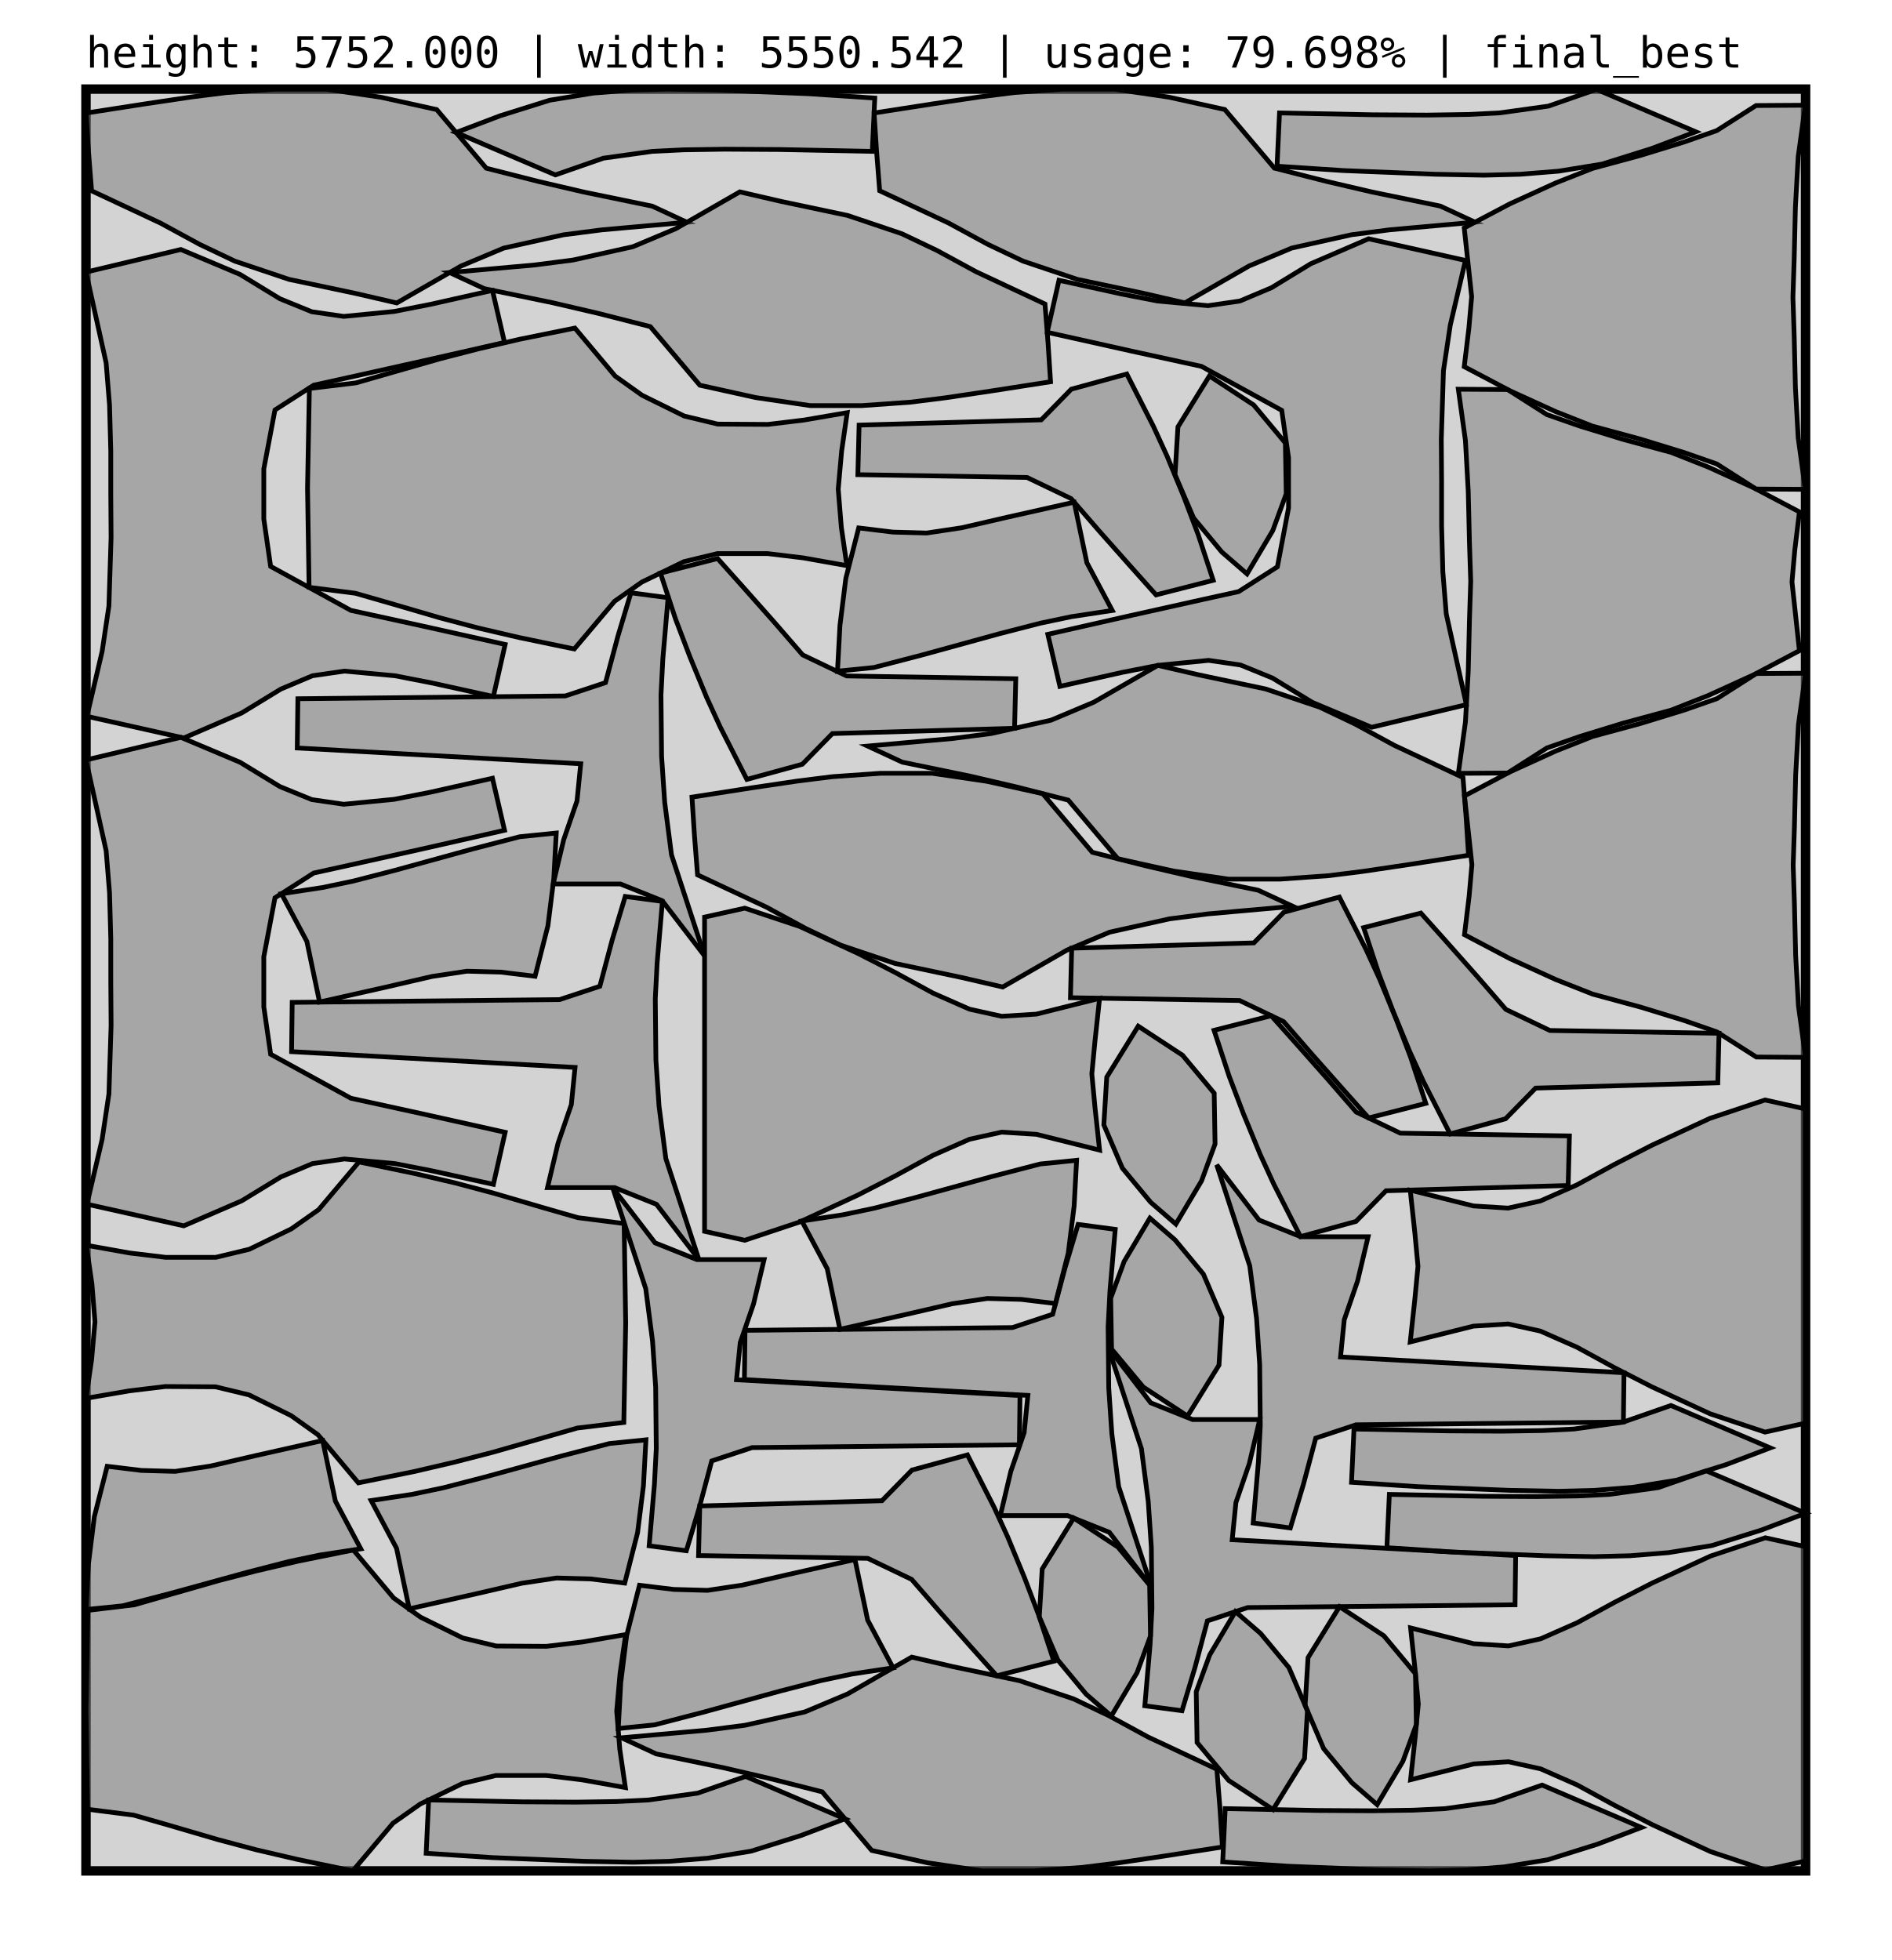
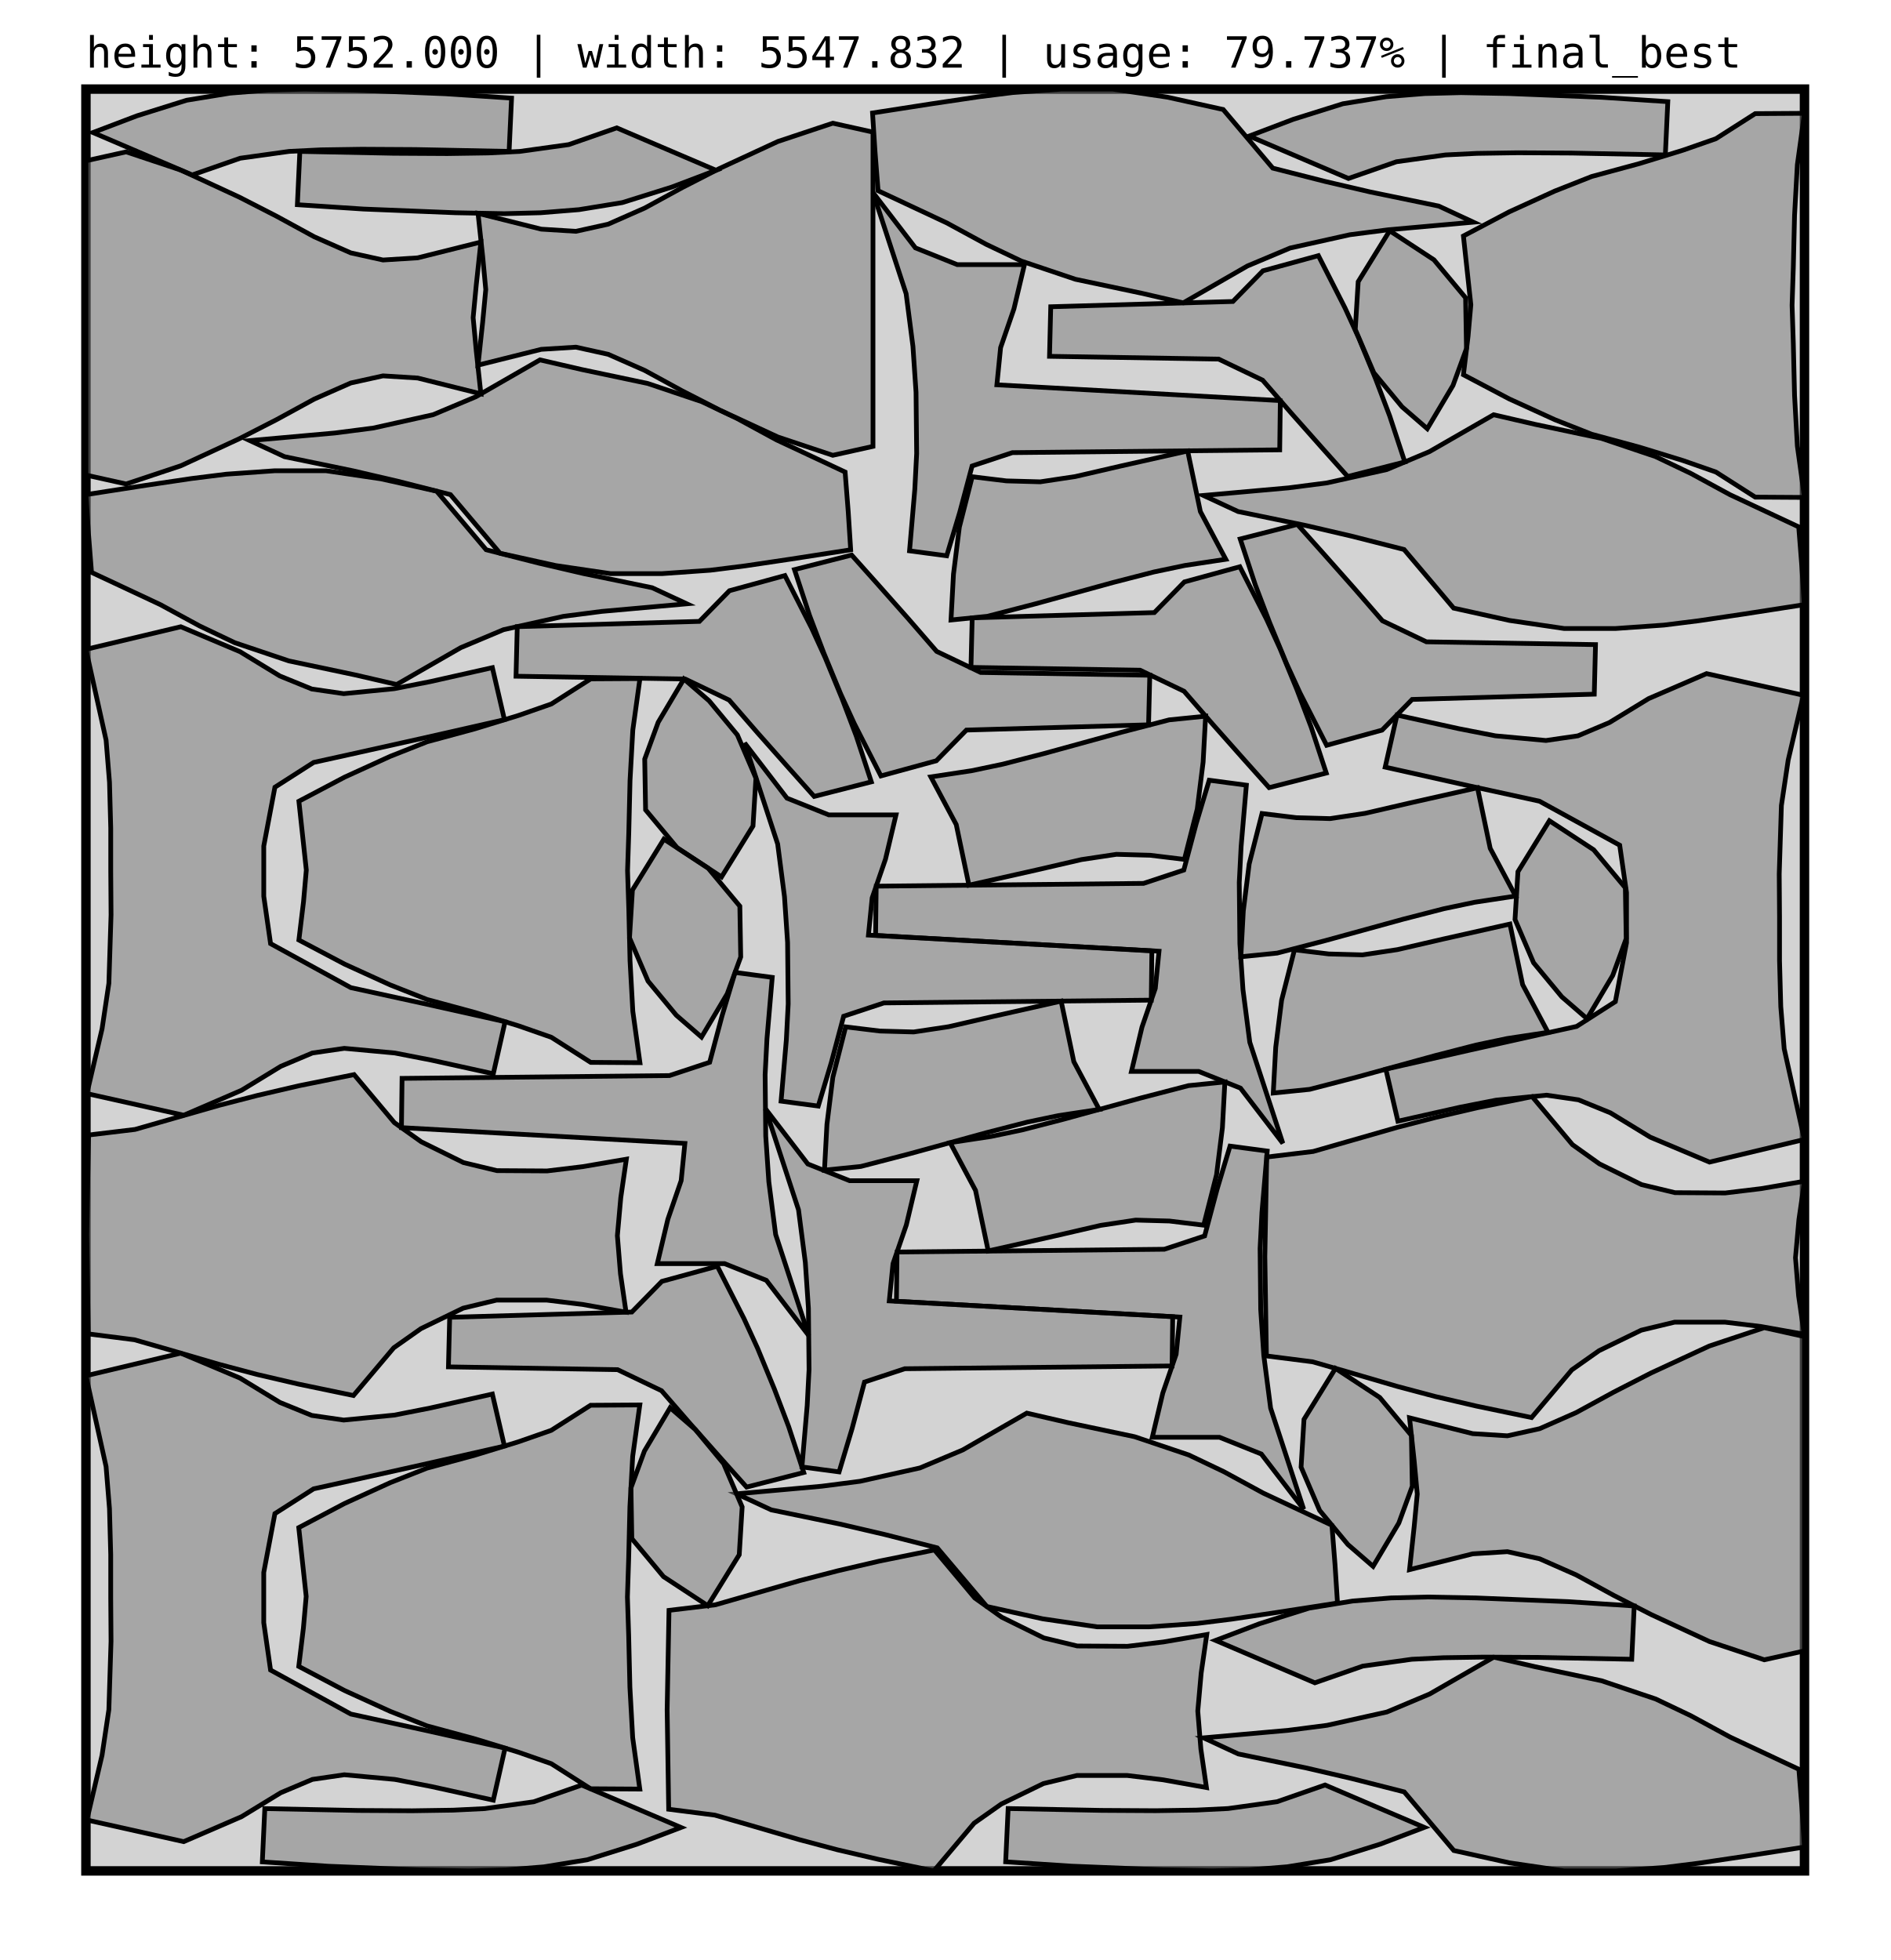
- <svg xmlns="http://www.w3.org/2000/svg" xmlns:xlink="http://www.w3.org/1999/xlink" viewBox="-277.527 -287.6 6105.596 6327.2">
+ <svg xmlns="http://www.w3.org/2000/svg" xmlns:xlink="http://www.w3.org/1999/xlink" viewBox="-277.392 -287.6 6102.615 6327.2">
  <g id="bin_0">
-     <path d="M0,0 L5550.542,0 L5550.542,5752 L0,5752 z" fill="#D3D3D3" stroke="black" stroke-width="30.528" />
+     <path d="M0,0 L5547.832,0 L5547.832,5752 L0,5752 z" fill="#D3D3D3" stroke="black" stroke-width="30.513" />
  </g>
  <g id="items">
    <defs>
      <g id="item_0">
-         <path d="M0,0 L-5,-321 L1,-642 L151,-660 L259,-691 L423,-738 L547,-770 L680,-801 L858,-837 L988,-682 L1075,-620 L1211,-553 L1319,-527 L1481,-526 L1597,-540 L1737,-564 L1719,-440 L1708,-317 L1718,-194 L1736,-70 L1596,-95 L1480,-109 L1318,-109 L1210,-83 L1074,-17 L986,45 L856,199 L678,162 L545,131 L421,98 L257,50 L149,19 z" fill="#7A7A7A" fill-opacity="0.5" fill-rule="nonzero" stroke="black" stroke-width="15.264" />
+         <path d="M0,0 L-5,-321 L1,-642 L151,-660 L259,-691 L423,-738 L547,-770 L680,-801 L858,-837 L988,-682 L1075,-620 L1211,-553 L1319,-527 L1481,-526 L1597,-540 L1737,-564 L1719,-440 L1708,-317 L1718,-194 L1736,-70 L1596,-95 L1480,-109 L1318,-109 L1210,-83 L1074,-17 L986,45 L856,199 L678,162 L545,131 L421,98 L257,50 L149,19 z" fill="#7A7A7A" fill-opacity="0.5" fill-rule="nonzero" stroke="black" stroke-width="15.257" />
      </g>
      <g id="item_1">
-         <path d="M0,0 L8,-148 L26.962,-299.698 L68.443,-462.432 L179,-449 L288,-446 L401,-463 L548,-497 L764.016,-545.562 L805,-350 L887,-196 L755,-176 L655,-155 L523,-121 L272,-52 L117.453,-11.877 z" fill="#7A7A7A" fill-opacity="0.5" fill-rule="nonzero" stroke="black" stroke-width="15.264" />
+         <path d="M0,0 L8,-148 L26.962,-299.698 L68.443,-462.432 L179,-449 L288,-446 L401,-463 L548,-497 L764.016,-545.562 L805,-350 L887,-196 L755,-176 L655,-155 L523,-121 L272,-52 L117.453,-11.877 z" fill="#7A7A7A" fill-opacity="0.5" fill-rule="nonzero" stroke="black" stroke-width="15.257" />
      </g>
      <g id="item_2">
-         <path d="M-159,-185 L-328,-228 L-474,-262 L-694.846,-307.571 L-806.645,-359.478 L-532,-384 L-408,-400 L-215,-443 L-77,-501 L130,-620 L264,-589 L477.872,-543.849 L652.512,-485.042 L766,-431 L893,-362 L1115,-258 L1125,-131 L1133,-7 L940,23 L792,45 L680,59 L524,70 L357.526,70 L181,44 L0.953,4.182 z" fill="#7A7A7A" fill-opacity="0.5" fill-rule="nonzero" stroke="black" stroke-width="15.264" />
+         <path d="M-159,-185 L-328,-228 L-474,-262 L-694.846,-307.571 L-806.645,-359.478 L-532,-384 L-408,-400 L-215,-443 L-77,-501 L130,-620 L264,-589 L477.872,-543.849 L652.512,-485.042 L766,-431 L893,-362 L1115,-258 L1125,-131 L1133,-7 L940,23 L792,45 L680,59 L524,70 L357.526,70 L181,44 L0.953,4.182 z" fill="#7A7A7A" fill-opacity="0.5" fill-rule="nonzero" stroke="black" stroke-width="15.257" />
      </g>
      <g id="item_3">
-         <path d="M0,0 L8,-172 L309,-166 L484,-165 L616,-167 L718,-172 L876,-194 L1031,-248 L1351.455,-111.097 L1209,-57 L1048.971,-6.821 L909,16 L785,26 L668,29 L511,26 L213,14 z" fill="#7A7A7A" fill-opacity="0.5" fill-rule="nonzero" stroke="black" stroke-width="15.264" />
+         <path d="M0,0 L8,-172 L309,-166 L484,-165 L616,-167 L718,-172 L876,-194 L1031,-248 L1351.455,-111.097 L1209,-57 L1048.971,-6.821 L909,16 L785,26 L668,29 L511,26 L213,14 z" fill="#7A7A7A" fill-opacity="0.5" fill-rule="nonzero" stroke="black" stroke-width="15.257" />
      </g>
      <g id="item_4">
-         <path d="M0,0 L33.96,-142.915 L77,-268 L89,-388 L-826,-439 L-824,-598 L39,-607 L169,-650 L209,-800 L251,-940 L371,-924 L354,-726 L348,-610 L350,-412 L360,-264 L382,-94 L488.691,232.113 L352,54 L217,0 z" fill="#7A7A7A" fill-opacity="0.5" fill-rule="nonzero" stroke="black" stroke-width="15.264" />
+         <path d="M0,0 L33.96,-142.915 L77,-268 L89,-388 L-826,-439 L-824,-598 L39,-607 L169,-650 L209,-800 L251,-940 L371,-924 L354,-726 L348,-610 L350,-412 L360,-264 L382,-94 L488.691,232.113 L352,54 L217,0 z" fill="#7A7A7A" fill-opacity="0.5" fill-rule="nonzero" stroke="black" stroke-width="15.257" />
      </g>
      <g id="item_5">
-         <path d="M0,-7.222 L129.8,-36.067 L306.885,22.962 L495,110 L616,172 L737,238 L855,290 L959,313 L1071,306 L1275,255 L1260,394 L1250,499 L1260,606 L1275,745 L1071,694 L959,687 L855,710 L737,762 L616,828 L495,890 L306.885,977.038 L129.8,1036.067 L0,1007.222 z" fill="#7A7A7A" fill-opacity="0.5" fill-rule="nonzero" stroke="black" stroke-width="15.264" />
+         <path d="M0,-7.222 L129.8,-36.067 L306.885,22.962 L495,110 L616,172 L737,238 L855,290 L959,313 L1071,306 L1275,255 L1260,394 L1250,499 L1260,606 L1275,745 L1071,694 L959,687 L855,710 L737,762 L616,828 L495,890 L306.885,977.038 L129.8,1036.067 L0,1007.222 z" fill="#7A7A7A" fill-opacity="0.5" fill-rule="nonzero" stroke="black" stroke-width="15.257" />
      </g>
      <g id="item_6">
-         <path d="M0,0 L-4,-123 L-8,-291 L-17,-454 L-40,-620 L119,-619 L246,-538 L352,-501 L492,-458 L647,-416 L766,-369 L913,-302 L1061,-224 L1046,-100 L1037,2 L1061,224 L913,302 L766,369 L647,416 L492,458 L352,501 L246,538 L119,619 L-40,620 L-17,454 L-8,291 L-4,123 z" fill="#7A7A7A" fill-opacity="0.5" fill-rule="nonzero" stroke="black" stroke-width="15.264" />
+         <path d="M0,0 L-4,-123 L-8,-291 L-17,-454 L-40,-620 L119,-619 L246,-538 L352,-501 L492,-458 L647,-416 L766,-369 L913,-302 L1061,-224 L1046,-100 L1037,2 L1061,224 L913,302 L766,369 L647,416 L492,458 L352,501 L246,538 L119,619 L-40,620 L-17,454 L-8,291 L-4,123 z" fill="#7A7A7A" fill-opacity="0.5" fill-rule="nonzero" stroke="black" stroke-width="15.257" />
      </g>
      <g id="item_7">
-         <path d="M-76,-85 L-178,-200 L-270,-306 L-412,-374 L-958,-383 L-954,-543 L-366,-560 L-269,-659 L-90,-708 L-4,-539 L40,-443 L94,-312 L140.238,-190.317 L189,-42 L4.524,5.06 z" fill="#7A7A7A" fill-opacity="0.5" fill-rule="nonzero" stroke="black" stroke-width="15.264" />
+         <path d="M-76,-85 L-178,-200 L-270,-306 L-412,-374 L-958,-383 L-954,-543 L-366,-560 L-269,-659 L-90,-708 L-4,-539 L40,-443 L94,-312 L140.238,-190.317 L189,-42 L4.524,5.06 z" fill="#7A7A7A" fill-opacity="0.5" fill-rule="nonzero" stroke="black" stroke-width="15.257" />
      </g>
      <g id="item_8">
-         <path d="M-135.874,-80.448 L-238.053,-203.063 L-240.878,-366.933 L-197.361,-485.881 L-114.328,-625.618 L-32.885,-555.034 L58.286,-445 L118.143,-305.333 L108.699,-151.084 L7.114,13.387 z" fill="#7A7A7A" fill-opacity="0.5" fill-rule="nonzero" stroke="black" stroke-width="15.264" />
+         <path d="M-135.874,-80.448 L-238.053,-203.063 L-240.878,-366.933 L-197.361,-485.881 L-114.328,-625.618 L-32.885,-555.034 L58.286,-445 L118.143,-305.333 L108.699,-151.084 L7.114,13.387 z" fill="#7A7A7A" fill-opacity="0.5" fill-rule="nonzero" stroke="black" stroke-width="15.257" />
      </g>
      <g id="item_9">
-         <path d="M-175.389,-72.48 L-304,-151 L-407,-193 L-510,-208 L-673,-192 L-790,-169 L-990,-124 L-1029,-292 L-760,-353 L-531,-404 L-413,-430 L-288,-510 L-252,-700 L-252,-862 L-274,-1015 L-533,-1157 L-762,-1207 L-1031,-1267 L-993,-1435 L-793,-1391 L-675,-1368 L-512,-1353 L-409,-1368 L-307,-1411 L-180.412,-1488.285 L6.422,-1568.919 L319,-1499 L270,-1290 L248,-1143 L241,-922 L242,-782 L242,-642 L246,-494 L257,-358 L322,-65 L15.848,8.041 z" fill="#7A7A7A" fill-opacity="0.5" fill-rule="nonzero" stroke="black" stroke-width="15.264" />
+         <path d="M-175.389,-72.48 L-304,-151 L-407,-193 L-510,-208 L-673,-192 L-790,-169 L-990,-124 L-1029,-292 L-760,-353 L-531,-404 L-413,-430 L-288,-510 L-252,-700 L-252,-862 L-274,-1015 L-533,-1157 L-762,-1207 L-1031,-1267 L-993,-1435 L-793,-1391 L-675,-1368 L-512,-1353 L-409,-1368 L-307,-1411 L-180.412,-1488.285 L6.422,-1568.919 L319,-1499 L270,-1290 L248,-1143 L241,-922 L242,-782 L242,-642 L246,-494 L257,-358 L322,-65 L15.848,8.041 z" fill="#7A7A7A" fill-opacity="0.5" fill-rule="nonzero" stroke="black" stroke-width="15.257" />
      </g>
    </defs>
-     <use transform="translate(322.0106 525.8221), rotate(-180)" xlink:href="#item_9">
+     <use transform="translate(5225.262 3455.815), rotate(0)" xlink:href="#item_9">
</use>
-     <use transform="translate(4133.668 2052.15), rotate(0)" xlink:href="#item_9">
+     <use transform="translate(322.0823 1743.645), rotate(-180)" xlink:href="#item_9">
</use>
-     <use transform="translate(322.0453 2100.692), rotate(-180)" xlink:href="#item_9">
+     <use transform="translate(322.0264 4088.604), rotate(-180)" xlink:href="#item_9">
</use>
-     <use transform="translate(5.040405 5552.988), rotate(0)" xlink:href="#item_0">
+     <use transform="translate(3810.782 4089.52), rotate(0)" xlink:href="#item_0">
</use>
-     <use transform="translate(720.1047 1608.468), rotate(0)" xlink:href="#item_0">
+     <use transform="translate(7.60907 4018.389), rotate(0)" xlink:href="#item_0">
</use>
-     <use transform="translate(1737.077 3662.274), rotate(-180)" xlink:href="#item_0">
+     <use transform="translate(1881.261 5552.913), rotate(0)" xlink:href="#item_0">
</use>
-     <use transform="translate(3089.018 2278.648), rotate(-180)" xlink:href="#item_2">
+     <use transform="translate(4414.185 1671.288), rotate(0)" xlink:href="#item_2">
</use>
-     <use transform="translate(1133.105 70.401), rotate(-180)" xlink:href="#item_2">
+     <use transform="translate(2907.274 4894.17), rotate(0)" xlink:href="#item_2">
</use>
-     <use transform="translate(1980.456 951.7706), rotate(0)" xlink:href="#item_2">
+     <use transform="translate(4414.731 5681.971), rotate(0)" xlink:href="#item_2">
</use>
-     <use transform="translate(3676.885 70.16527), rotate(-180)" xlink:href="#item_2">
+     <use transform="translate(3672.273 70.1194), rotate(-180)" xlink:href="#item_2">
</use>
-     <use transform="translate(2535.274 5681.786), rotate(0)" xlink:href="#item_2">
+     <use transform="translate(1133.057 1302.126), rotate(-180)" xlink:href="#item_2">
</use>
-     <use transform="translate(3329.714 2480.362), rotate(0)" xlink:href="#item_2">
+     <use transform="translate(1335.763 1494.159), rotate(0)" xlink:href="#item_2">
</use>
-     <use transform="translate(1996.727 2680.149), rotate(0)" xlink:href="#item_5">
+     <use transform="translate(0.0004882812 238.7391), rotate(0)" xlink:href="#item_5">
</use>
-     <use transform="translate(5549.423 4299.371), rotate(-180)" xlink:href="#item_5">
+     <use transform="translate(5547.82 5034.446), rotate(-180)" xlink:href="#item_5">
</use>
-     <use transform="translate(5550.534 5712.645), rotate(-180)" xlink:href="#item_5">
+     <use transform="translate(2540.759 1146.118), rotate(-180)" xlink:href="#item_5">
</use>
-     <use transform="translate(5510.505 2505.684), rotate(-180)" xlink:href="#item_6">
+     <use transform="translate(1748.043 4867.811), rotate(-180)" xlink:href="#item_6">
</use>
-     <use transform="translate(4469.653 1588.856), rotate(0)" xlink:href="#item_6">
+     <use transform="translate(1748.45 2522.952), rotate(-180)" xlink:href="#item_6">
</use>
-     <use transform="translate(5509.707 672.066), rotate(-180)" xlink:href="#item_6">
+     <use transform="translate(5507.762 698.1851), rotate(-180)" xlink:href="#item_6">
</use>
-     <use transform="translate(2951.277 4605.008), rotate(0)" xlink:href="#item_4">
+     <use transform="translate(3442.387 4352.17), rotate(0)" xlink:href="#item_4">
</use>
-     <use transform="translate(2188.811 3778.492), rotate(-180)" xlink:href="#item_4">
+     <use transform="translate(1844.539 3791.576), rotate(0)" xlink:href="#item_4">
</use>
-     <use transform="translate(4138.438 3704.884), rotate(-180)" xlink:href="#item_4">
+     <use transform="translate(3029.727 566.6145), rotate(-180)" xlink:href="#item_4">
</use>
-     <use transform="translate(1489.62 3546.283), rotate(0)" xlink:href="#item_4">
+     <use transform="translate(3375.138 3171.106), rotate(0)" xlink:href="#item_4">
</use>
-     <use transform="translate(1507.965 2566.032), rotate(0)" xlink:href="#item_4">
+     <use transform="translate(2682.346 3523.902), rotate(-180)" xlink:href="#item_4">
</use>
-     <use transform="translate(3788.735 4294.902), rotate(-180)" xlink:href="#item_4">
+     <use transform="translate(2615.064 2343.005), rotate(-180)" xlink:href="#item_4">
</use>
-     <use transform="translate(3830.213 2996.387), rotate(-180)" xlink:href="#item_7">
+     <use transform="translate(3915.225 1410.303), rotate(-180)" xlink:href="#item_7">
</use>
-     <use transform="translate(2043.244 1520.468), rotate(-180)" xlink:href="#item_7">
+     <use transform="translate(3815.035 2249.909), rotate(0)" xlink:href="#item_7">
</use>
-     <use transform="translate(4135.661 3316.237), rotate(0)" xlink:href="#item_7">
+     <use transform="translate(4068.589 1245.635), rotate(0)" xlink:href="#item_7">
</use>
-     <use transform="translate(2935.189 5116.972), rotate(0)" xlink:href="#item_7">
+     <use transform="translate(2476.328 1509.202), rotate(-180)" xlink:href="#item_7">
</use>
-     <use transform="translate(4313.158 2664.976), rotate(-180)" xlink:href="#item_7">
+     <use transform="translate(2346.403 2278.334), rotate(0)" xlink:href="#item_7">
</use>
-     <use transform="translate(3449.47 1627.719), rotate(0)" xlink:href="#item_7">
+     <use transform="translate(2128.238 4507.885), rotate(0)" xlink:href="#item_7">
</use>
-     <use transform="translate(3669.152 5722.918), rotate(0)" xlink:href="#item_3">
+     <use transform="translate(1374.057 29.14235), rotate(-180)" xlink:href="#item_3">
</use>
-     <use transform="translate(4084.88 4497.499), rotate(0)" xlink:href="#item_3">
+     <use transform="translate(5106.623 40.5361), rotate(-180)" xlink:href="#item_3">
</use>
-     <use transform="translate(4199.047 4708.57), rotate(0)" xlink:href="#item_3">
+     <use transform="translate(2969.082 5722.641), rotate(0)" xlink:href="#item_3">
</use>
-     <use transform="translate(2546.096 29.02628), rotate(-180)" xlink:href="#item_3">
+     <use transform="translate(682.5694 373.2035), rotate(0)" xlink:href="#item_3">
</use>
-     <use transform="translate(3844.495 248.9229), rotate(0)" xlink:href="#item_3">
+     <use transform="translate(4998.15 4896.786), rotate(-180)" xlink:href="#item_3">
</use>
-     <use transform="translate(1098.037 5695.014), rotate(0)" xlink:href="#item_3">
+     <use transform="translate(569.4406 5722.873), rotate(0)" xlink:href="#item_3">
</use>
-     <use transform="translate(3197.547 3458.036), rotate(-180)" xlink:href="#item_1">
+     <use transform="translate(3676.753 3205.082), rotate(-180)" xlink:href="#item_1">
</use>
-     <use transform="translate(1517.96 2401.566), rotate(-180)" xlink:href="#item_1">
+     <use transform="translate(3728.229 2800.995), rotate(0)" xlink:href="#item_1">
</use>
-     <use transform="translate(1807.403 4360.418), rotate(-180)" xlink:href="#item_1">
+     <use transform="translate(3832.908 3240.897), rotate(0)" xlink:href="#item_1">
</use>
-     <use transform="translate(0.002990723 4908.237), rotate(0)" xlink:href="#item_1">
+     <use transform="translate(2384.145 3489.76), rotate(0)" xlink:href="#item_1">
</use>
-     <use transform="translate(2425.703 1879.092), rotate(0)" xlink:href="#item_1">
+     <use transform="translate(3614.524 2024.316), rotate(-180)" xlink:href="#item_1">
</use>
-     <use transform="translate(1718.111 5292.319), rotate(0)" xlink:href="#item_1">
+     <use transform="translate(2792.608 1713.807), rotate(0)" xlink:href="#item_1">
</use>
-     <use transform="translate(3548.436 4270.307), rotate(0)" xlink:href="#item_8">
+     <use transform="translate(4731.482 2375.29), rotate(-180)" xlink:href="#item_8">
</use>
-     <use transform="translate(3633.329 939.3701), rotate(-180)" xlink:href="#item_8">
+     <use transform="translate(4215.792 470.6962), rotate(-180)" xlink:href="#item_8">
</use>
-     <use transform="translate(3403.57 3038.388), rotate(-180)" xlink:href="#item_8">
+     <use transform="translate(2044.73 2529.89), rotate(0)" xlink:href="#item_8">
</use>
-     <use transform="translate(4053.296 4912.417), rotate(-180)" xlink:href="#item_8">
+     <use transform="translate(2000.313 4882.412), rotate(0)" xlink:href="#item_8">
</use>
-     <use transform="translate(3824.512 5540.603), rotate(0)" xlink:href="#item_8">
+     <use transform="translate(1872.887 2434.659), rotate(-180)" xlink:href="#item_8">
</use>
-     <use transform="translate(3195.239 4626.34), rotate(-180)" xlink:href="#item_8">
+     <use transform="translate(4040.86 4143.238), rotate(-180)" xlink:href="#item_8">
</use>
  </g>
  <g id="quality_zones" />
  <g id="optionals">
    <g id="overlap_lines" transform="translate(0 0), rotate(0)" />
  </g>
-   <text font-family="monospace" font-size="138.764" font-weight="500" x="0" y="-69.382">
- height: 5752.000 | width: 5550.542 | usage: 79.698% | final_best
+   <text font-family="monospace" font-size="138.696" font-weight="500" x="0" y="-69.348">
+ height: 5752.000 | width: 5547.832 | usage: 79.737% | final_best
</text>
</svg>
